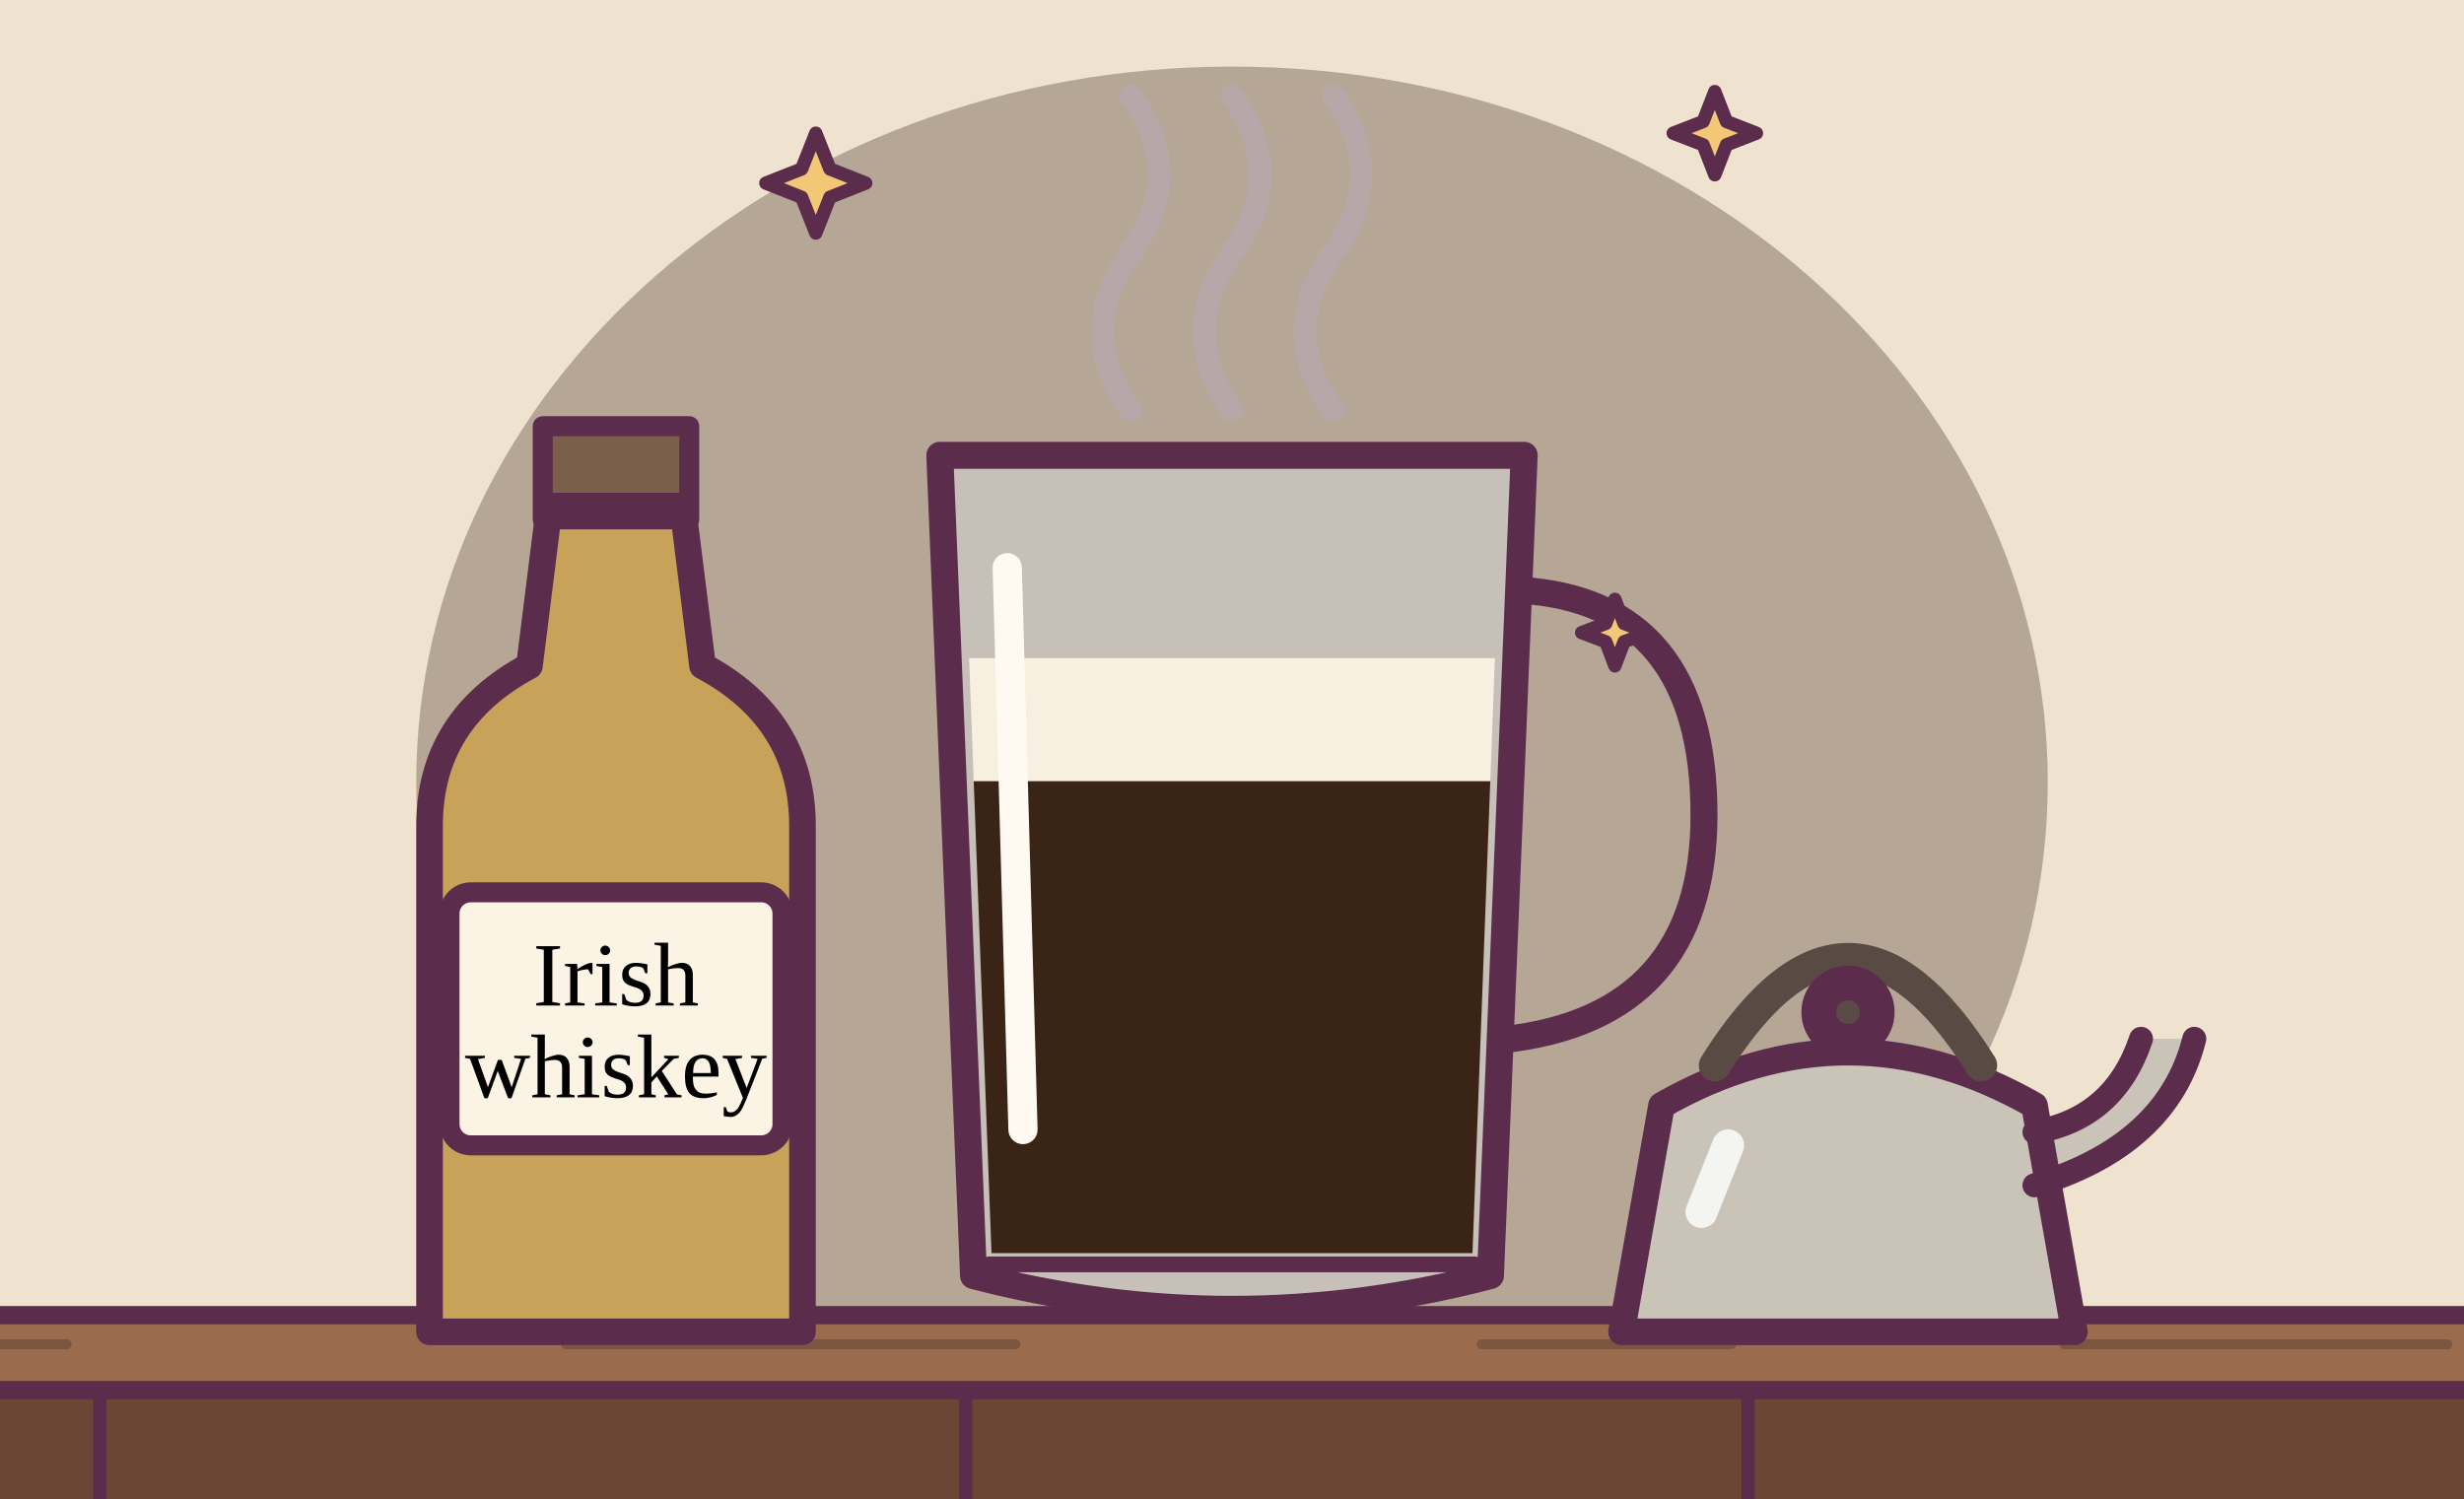
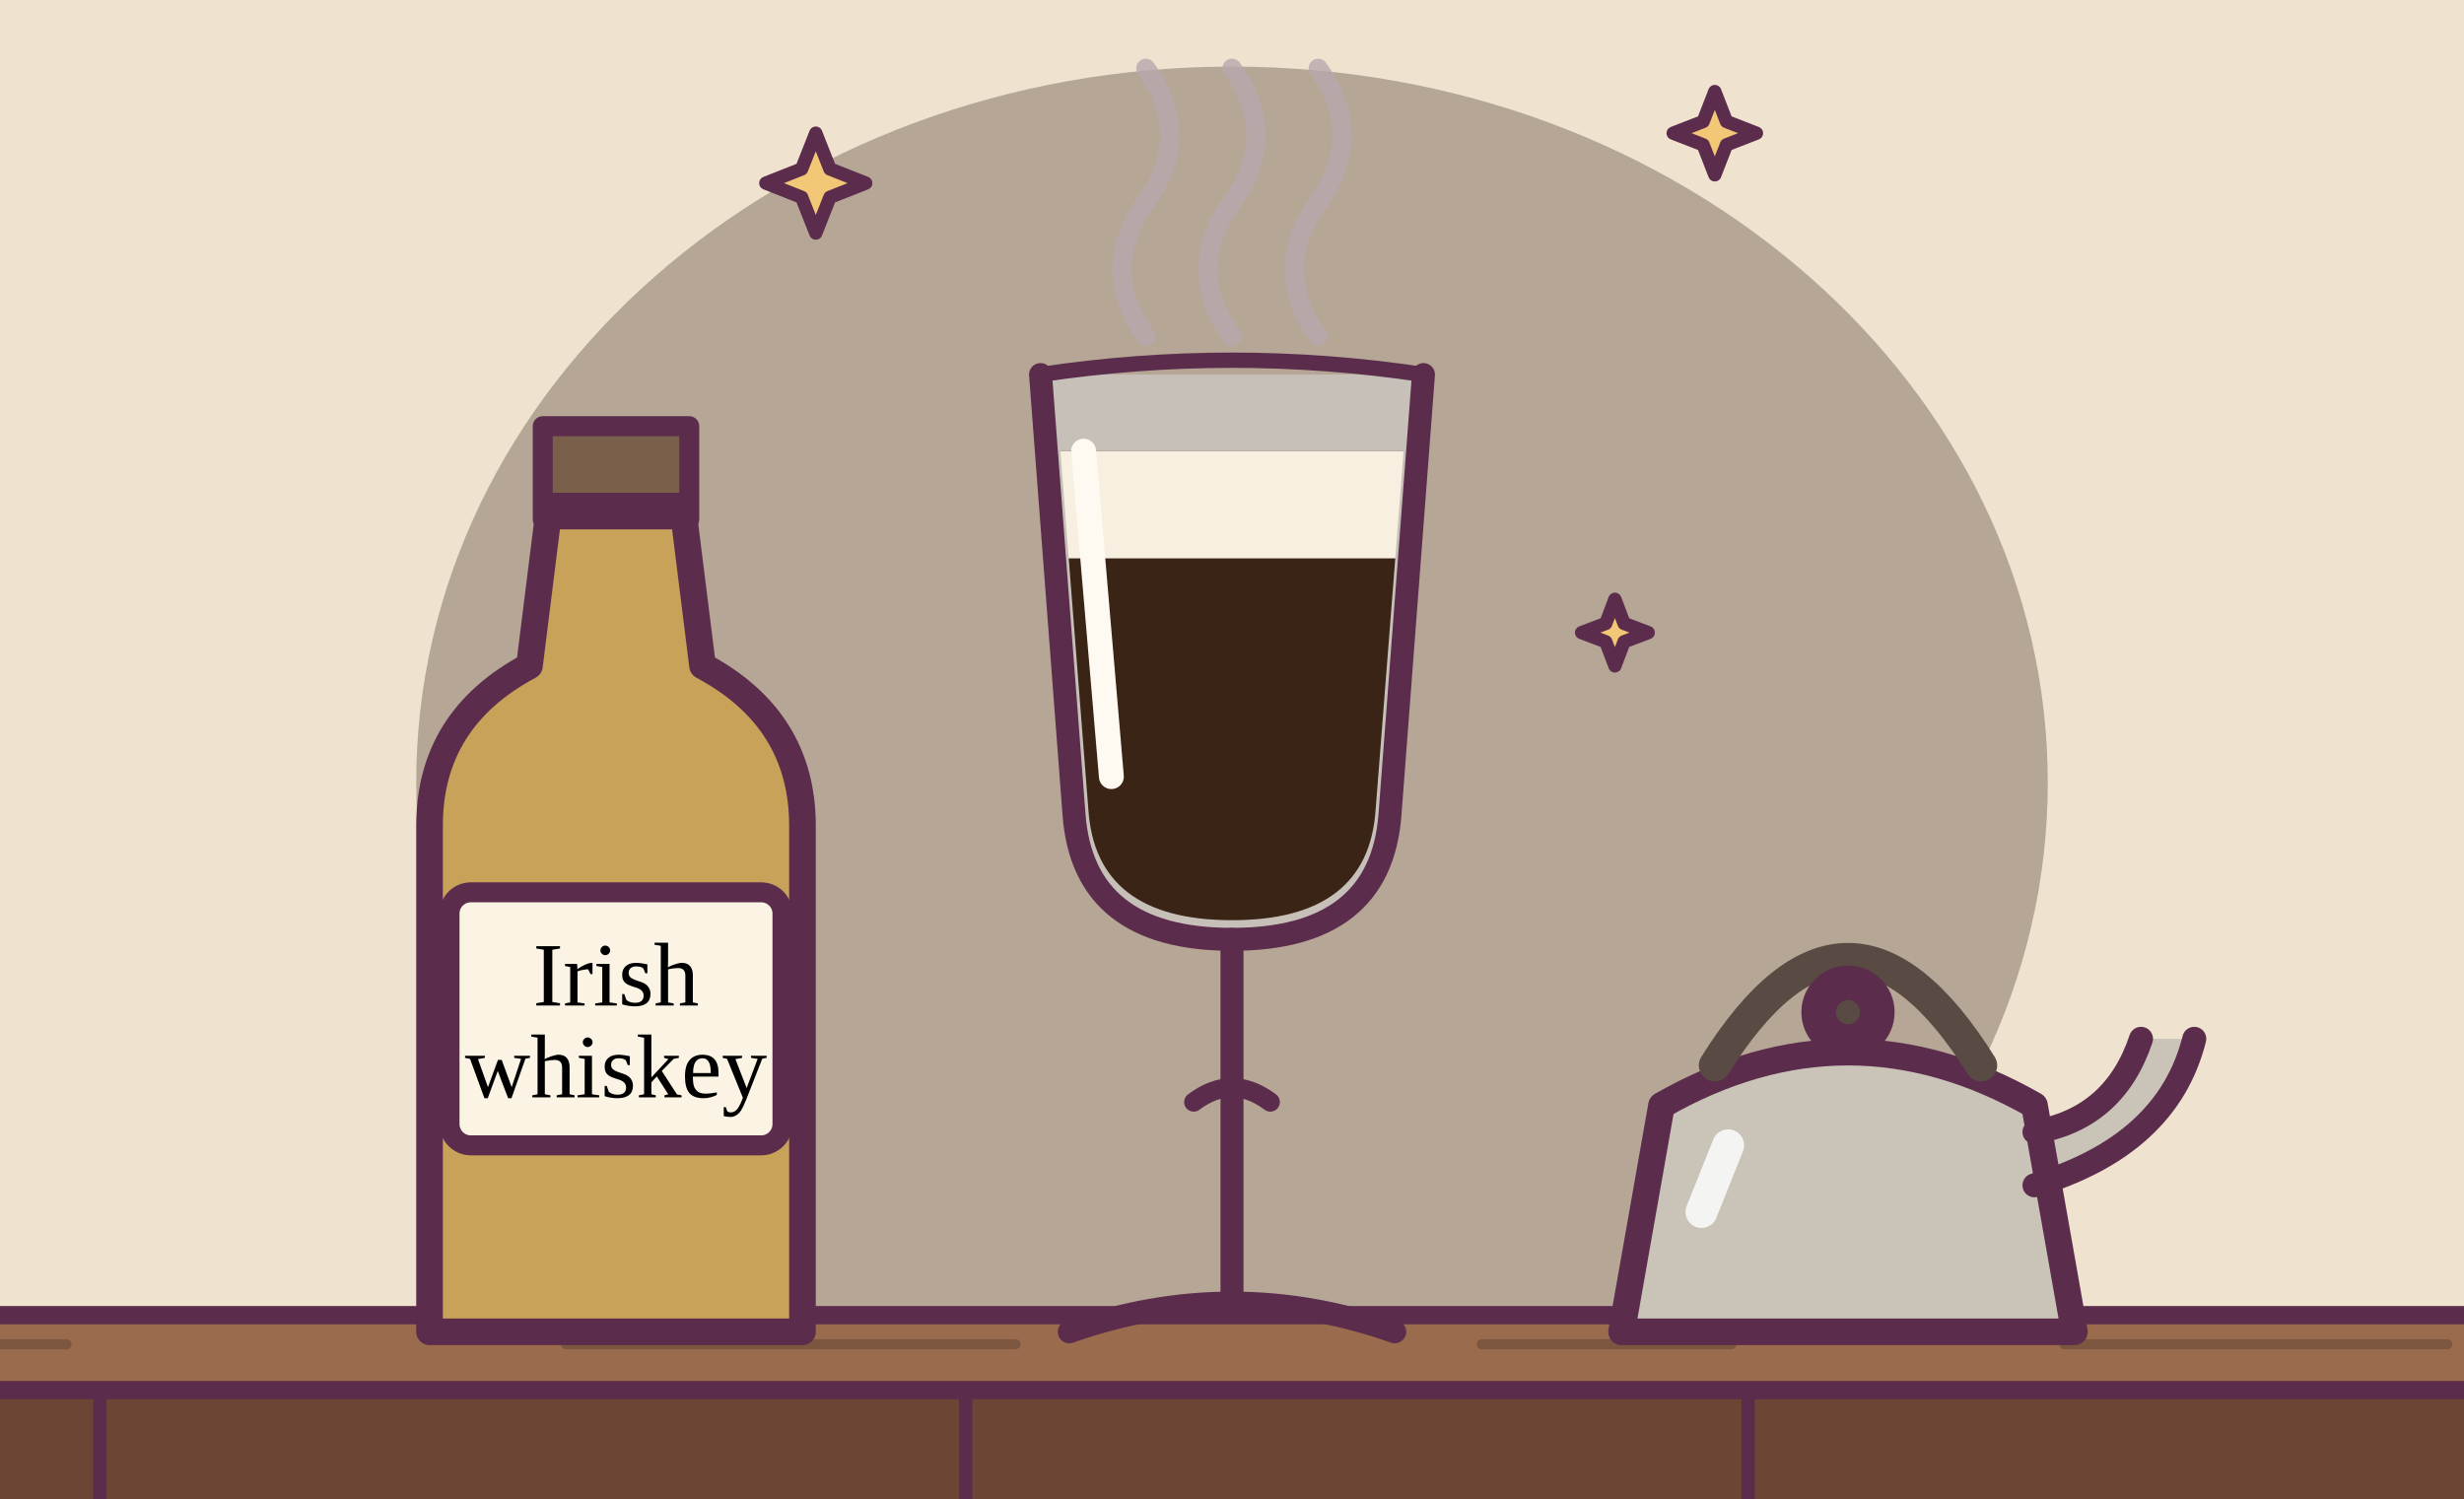
- <svg viewBox="0 0 296 180" role="img" aria-label="an Irish Coffee in a warm mug, next to a bottle of Irish whiskey and a kettle">
+ <svg viewBox="0 0 296 180" role="img" aria-label="an Irish Coffee in an Irish coffee glass, next to a bottle of Irish whiskey and a kettle">
  <g transform="translate(-52 -24)">
    <g filter="url(#wash)">
      <rect x="0" y="0" width="400" height="236" fill="#efe3d0" />
      <ellipse cx="200" cy="118" rx="98" ry="86" fill="#3a2416" opacity=".32" />
    </g>
    <rect x="0" y="182" width="400" height="54" fill="#6e4b39" />
    <g filter="url(#wash)">
      <rect x="0" y="182" width="400" height="9" fill="#9a6b4c" />
      <rect x="0" y="191" width="400" height="45" fill="#6b4634" />
    </g>
    <g filter="url(#crayon)" fill="none" stroke="#5b2c4c" stroke-width="2.2" stroke-linecap="round" stroke-linejoin="round">
      <path d="M0 182 H400 M0 191 H400" />
      <path d="M64 191 V236" stroke-width="1.6" />
      <path d="M168 191 V236" stroke-width="1.6" />
      <path d="M262 191 V236" stroke-width="1.6" />
      <path d="M352 191 V236" stroke-width="1.6" />
      <path d="M22 185.5 h38" stroke="#7d5640" stroke-width="1.2" />
      <path d="M120 185.5 h54" stroke="#7d5640" stroke-width="1.2" />
      <path d="M230 185.5 h30" stroke="#7d5640" stroke-width="1.2" />
      <path d="M300 185.5 h46" stroke="#7d5640" stroke-width="1.2" />
    </g>
    <g transform="translate(126 184)">
      <g transform="translate(0 0) scale(1.6)">
        <g filter="url(#wash)">
          <path d="M-14 0 L-14 -38 Q-14 -46 -6.5 -50 L-5 -62 L5 -62 L6.5 -50 Q14 -46 14 -38 L14 0Z" fill="#c9a25a" />
          <rect x="-12.5" y="-33" width="25" height="19" rx="1.6" fill="#fbf3e3" />
          <path d="M-5.5 -68 h11 v7 h-11Z" fill="#7a5f4a" />
        </g>
        <g filter="url(#crayon)" fill="none" stroke="#5b2c4c" stroke-width="2.6" stroke-linecap="round" stroke-linejoin="round">
          <path d="M-14 0 L-14 -38 Q-14 -46 -6.5 -50 L-5 -62 L5 -62 L6.5 -50 Q14 -46 14 -38 L14 0Z" stroke-width="2" />
          <rect x="-12.5" y="-33" width="25" height="19" rx="1.6" stroke-width="1.5" />
          <path d="M-5.5 -68 h11 v7 h-11Z" stroke-width="1.5" />
        </g>
        <text class="letter" x="0" y="-24.5" font-size="6.8" text-anchor="middle">Irish</text>
        <text class="letter" x="0" y="-17.6" font-size="6.8" text-anchor="middle" textLength="22" lengthAdjust="spacingAndGlyphs">whiskey</text>
      </g>
    </g>
    <g transform="translate(274 184)">
      <g transform="translate(0 -19.2) scale(1.6)">
        <g filter="url(#wash)">
          <path d="M-17 12 L-14 -5 Q0 -13 14 -5 L17 12Z" fill="#c9c3b8" />
          <path d="M14 1 Q24 -2 26 -10 L22 -10 Q20 -4 14 -3Z" fill="#c9c3b8" />
        </g>
        <g filter="url(#crayon)" fill="none" stroke="#5b2c4c" stroke-width="2.6" stroke-linecap="round" stroke-linejoin="round">
          <path d="M-17 12 L-14 -5 Q0 -13 14 -5 L17 12Z" stroke-width="2" />
          <path d="M14 1 Q24 -2 26 -10 M14 -3 Q20 -4 22 -10" stroke-width="1.8" />
          <path d="M-10 -8 Q0 -24 10 -8" stroke-width="2.4" stroke="#5a4a44" />
          <circle cx="0" cy="-12" r="2.2" fill="#5a4a44" />
          <path d="M-11 3 L-9 -2" stroke="#f4f4f2" stroke-width="2.4" />
        </g>
      </g>
    </g>
-     <g transform="translate(200 184) scale(1.35)">
+     <g transform="translate(200 184) scale(1.15)">
      <g filter="url(#wash)">
-         <path d="M-26 -78 L26 -78 L23 -5 Q0 1 -23 -5Z" fill="#e7f1fb" opacity=".35" />
+         <path d="M-20 -100 L-16.5 -54 Q-15.5 -41 0 -41 Q15.5 -41 16.5 -54 L20 -100Z" fill="#e7f1fb" opacity=".35" />
      </g>
      <clipPath id="irish-coffee-hero">
-         <path d="M-24 -76 L24 -76 L21.4 -7 L-21.4 -7Z" />
+         <path d="M-18.4 -98 L-15 -54.5 Q-14.2 -43 0 -43 Q14.2 -43 15 -54.5 L18.4 -98Z" />
      </clipPath>
      <g clip-path="url(#irish-coffee-hero)">
        <g filter="url(#wash)">
-           <rect x="-40" y="-60" width="80" height="55" fill="#3a2416" />
-           <rect x="-40" y="-60" width="80" height="11" fill="#f7f0e0" />
+           <rect x="-40" y="-92" width="80" height="51" fill="#3a2416" />
+           <rect x="-40" y="-92" width="80" height="11.2" fill="#f7f0e0" />
        </g>
      </g>
      <g filter="url(#crayon)" fill="none" stroke="#5b2c4c" stroke-width="2.6" stroke-linecap="round" stroke-linejoin="round">
-         <path d="M-26 -78 L26 -78 L23 -5 Q0 1 -23 -5Z" stroke-width="2.4" />
-         <path d="M25.6 -66 Q42 -65 42 -46 Q42 -28 24.2 -26" stroke-width="2.4" />
-         <path d="M-21.6 -6 H21.6" stroke-width="1.4" />
-         <path d="M-20 -68 L-18.6 -18" stroke="#fffaf1" stroke-width="2.6" />
+         <path d="M-20 -100 L-16.5 -54 Q-15.5 -41 0 -41 Q15.5 -41 16.5 -54 L20 -100" stroke-width="2.4" />
+         <path d="M-20 -100 Q0 -103 20 -100" stroke-width="1.6" />
+         <path d="M0 -41 V-4 M-17 0 Q0 -6 17 0" stroke-width="2.4" />
+         <path d="M-4 -24 Q0 -27 4 -24" stroke-width="2" />
+         <path d="M-15.5 -92 L-12.6 -58" stroke="#fffaf1" stroke-width="2.6" />
      </g>
-       <path class="steam s0" d="M-9 -82 q-5 -7 0 -14 q5 -7 0 -14" stroke="#b9a8ad" stroke-width="2" fill="none" stroke-linecap="round" opacity=".8" />
-       <path class="steam s1" d="M0 -82 q-5 -7 0 -14 q5 -7 0 -14" stroke="#b9a8ad" stroke-width="2" fill="none" stroke-linecap="round" opacity=".8" />
-       <path class="steam s2" d="M9 -82 q-5 -7 0 -14 q5 -7 0 -14" stroke="#b9a8ad" stroke-width="2" fill="none" stroke-linecap="round" opacity=".8" />
+       <path class="steam s0" d="M-9 -104 q-5 -7 0 -14 q5 -7 0 -14" stroke="#b9a8ad" stroke-width="2" fill="none" stroke-linecap="round" opacity=".8" />
+       <path class="steam s1" d="M0 -104 q-5 -7 0 -14 q5 -7 0 -14" stroke="#b9a8ad" stroke-width="2" fill="none" stroke-linecap="round" opacity=".8" />
+       <path class="steam s2" d="M9 -104 q-5 -7 0 -14 q5 -7 0 -14" stroke="#b9a8ad" stroke-width="2" fill="none" stroke-linecap="round" opacity=".8" />
    </g>
    <g class="twinkle" style="transform-origin:150px 46px">
      <path d="M150 40 L151.7 44.3 L156 46 L151.7 47.7 L150 52 L148.3 47.7 L144 46 L148.3 44.3Z" fill="#f2c776" stroke="#5b2c4c" stroke-width="1.6" stroke-linejoin="round" />
    </g>
    <g class="twinkle d2" style="transform-origin:258px 40px">
      <path d="M258 35 L259.4 38.6 L263 40 L259.4 41.4 L258 45 L256.6 41.4 L253 40 L256.6 38.6Z" fill="#f2c776" stroke="#5b2c4c" stroke-width="1.6" stroke-linejoin="round" />
    </g>
    <g class="twinkle d3" style="transform-origin:246px 100px">
      <path d="M246 96 L247.1 98.9 L250 100 L247.1 101.1 L246 104 L244.9 101.1 L242 100 L244.9 98.9Z" fill="#f2c776" stroke="#5b2c4c" stroke-width="1.6" stroke-linejoin="round" />
    </g>
  </g>
</svg>
